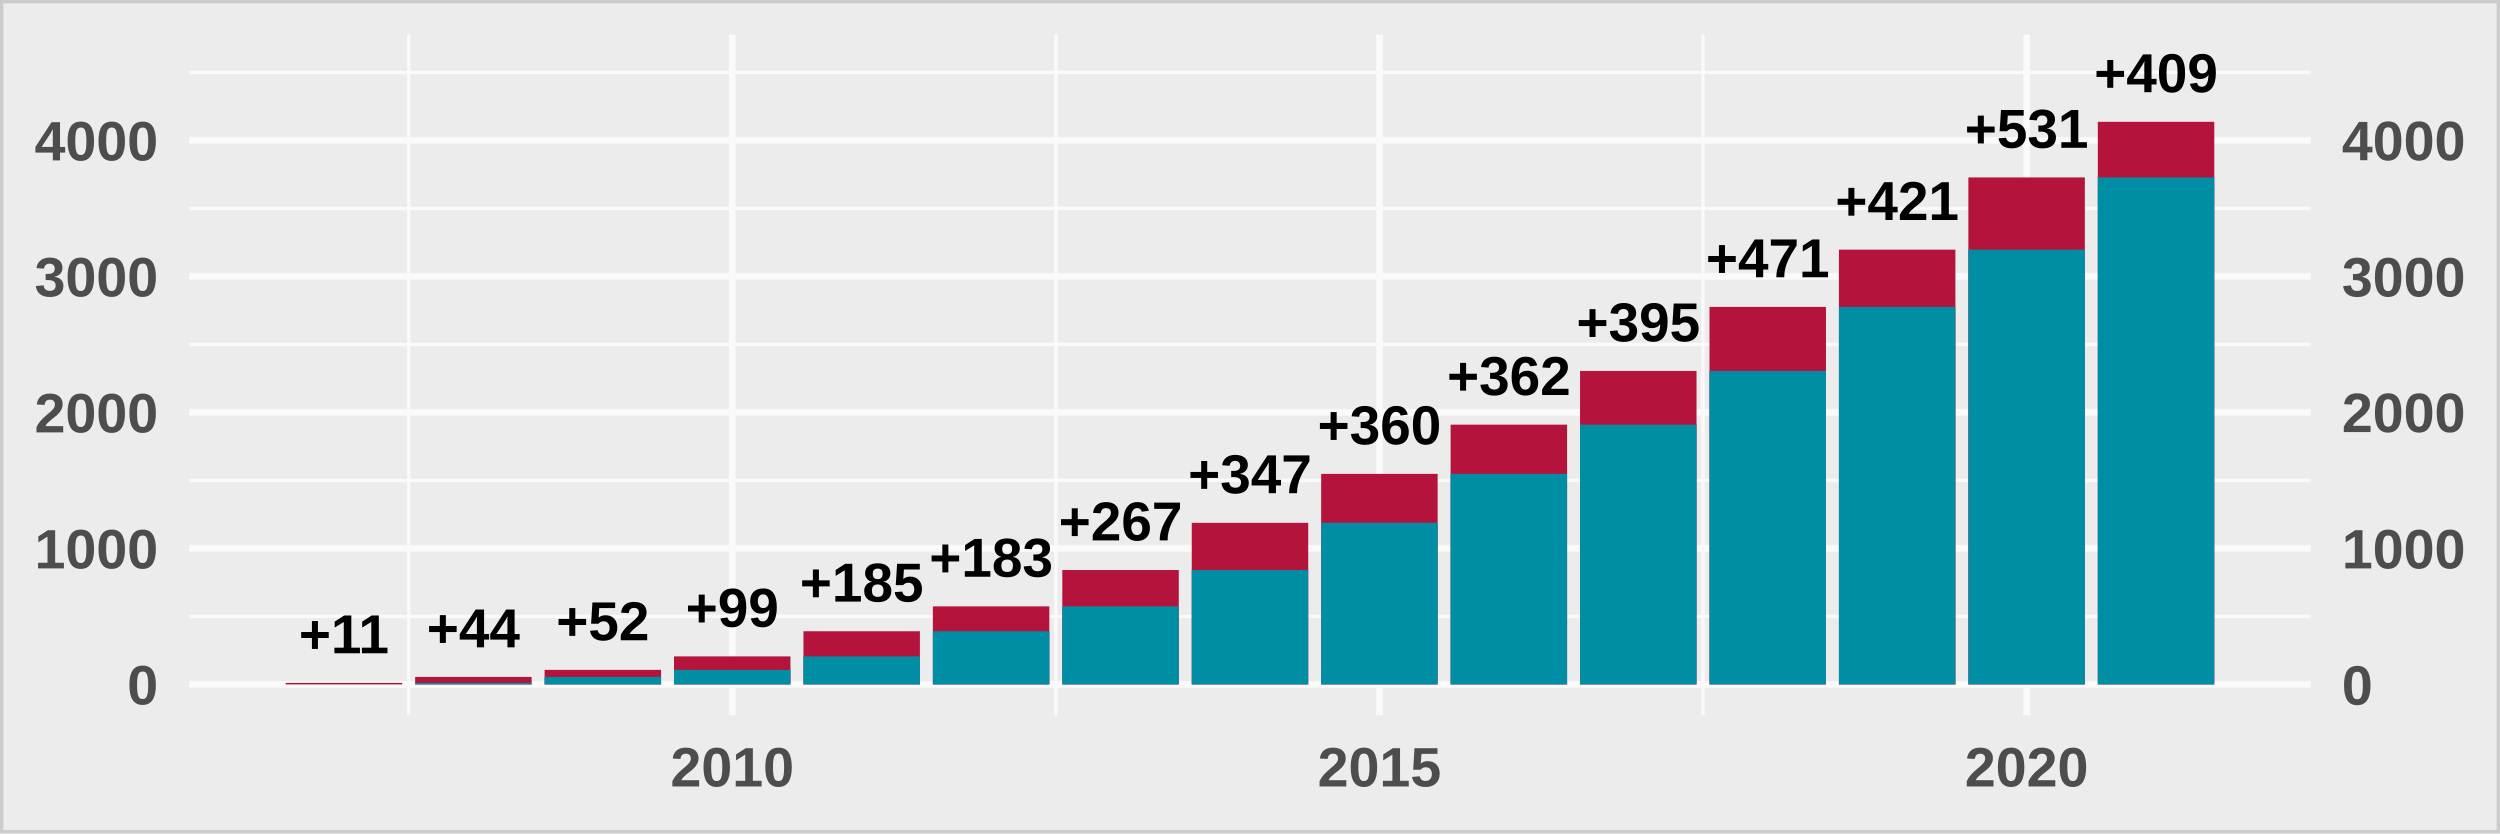
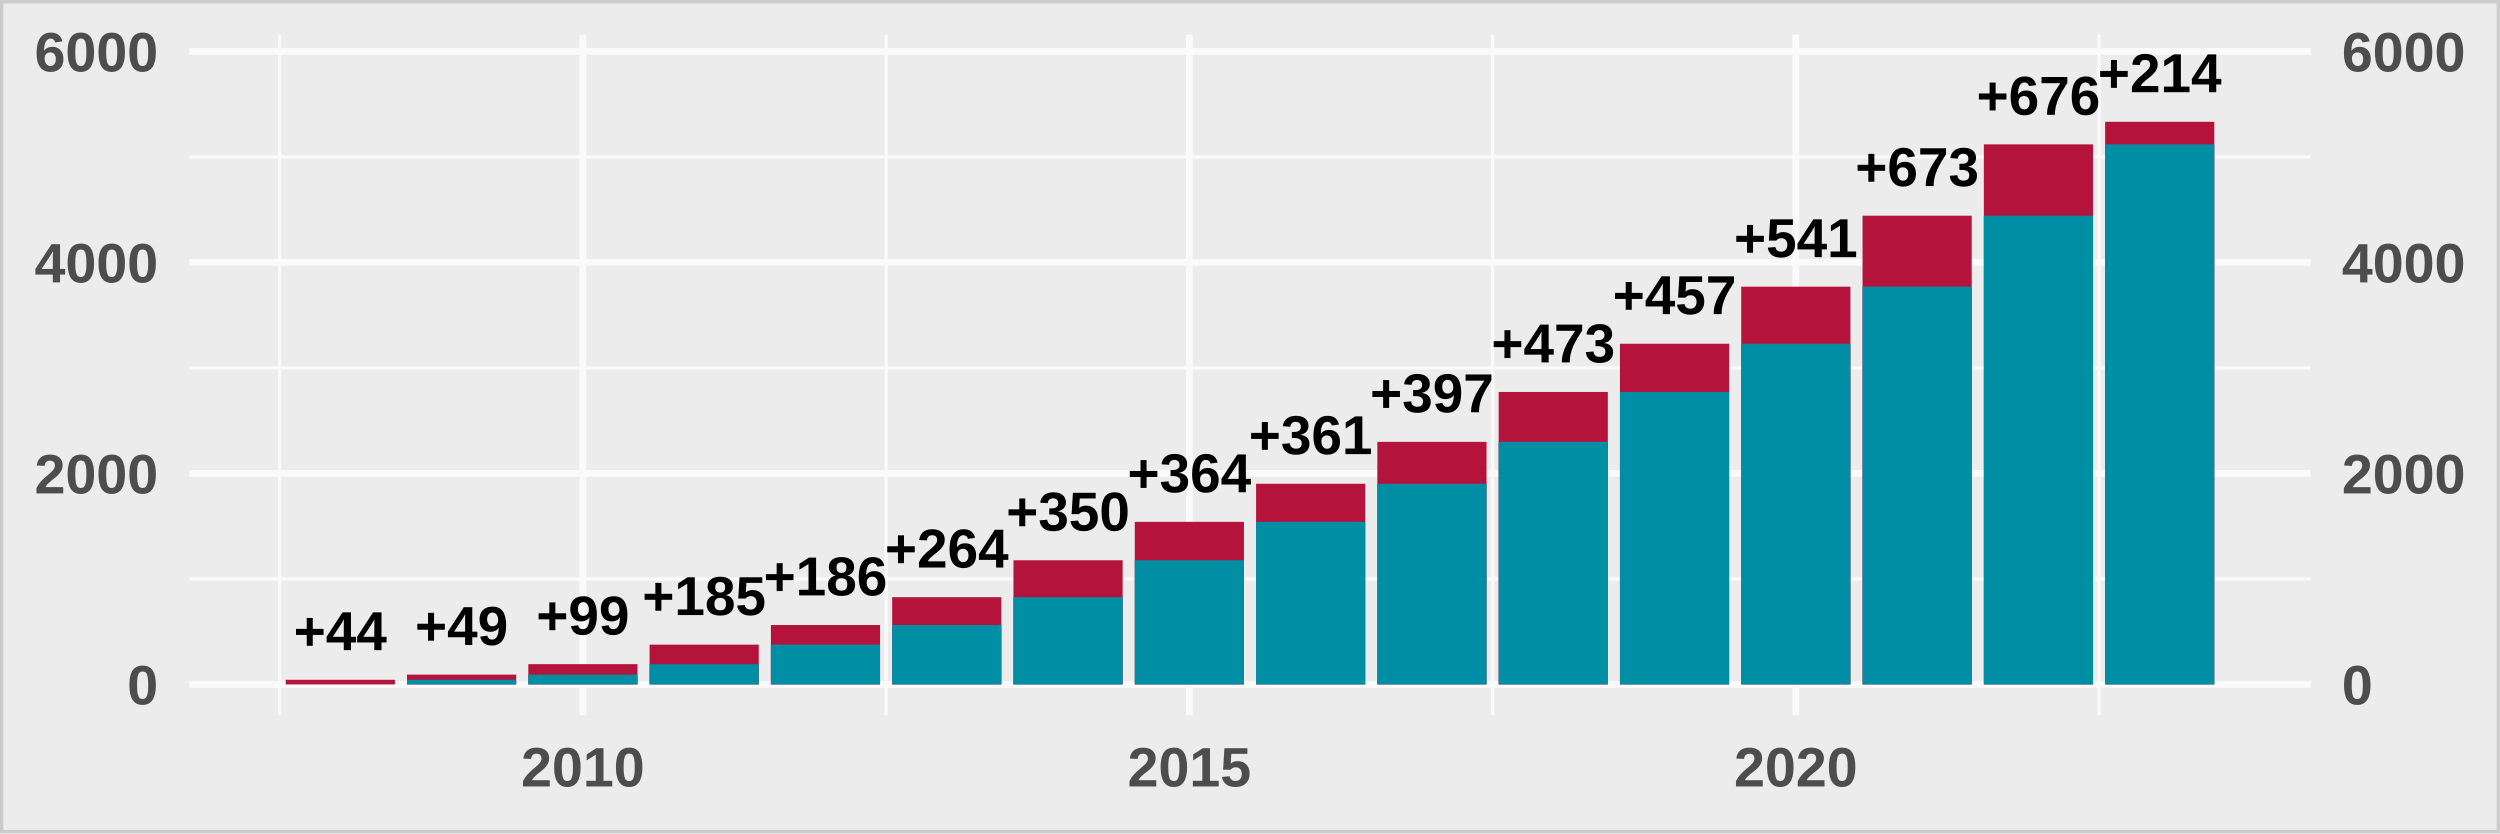
<svg xmlns="http://www.w3.org/2000/svg" class="svglite" width="648.00pt" height="216.00pt" viewBox="0 0 648.00 216.00">
  <defs>
    <style type="text/css">
    .svglite line, .svglite polyline, .svglite polygon, .svglite path, .svglite rect, .svglite circle {
      fill: none;
      stroke: #000000;
      stroke-linecap: round;
      stroke-linejoin: round;
      stroke-miterlimit: 10.00;
+     }
+     .svglite text {
+       white-space: pre;
    }
  </style>
  </defs>
  <rect width="100%" height="100%" style="stroke: none; fill: #FFFFFF;" />
  <defs>
    <clipPath id="cpMC4wMHw2NDguMDB8MC4wMHwyMTYuMDA=">
      <rect x="0.00" y="0.00" width="648.00" height="216.00" />
    </clipPath>
  </defs>
  <g clip-path="url(#cpMC4wMHw2NDguMDB8MC4wMHwyMTYuMDA=)">
    <rect x="0.00" y="0.00" width="648.00" height="216.00" style="stroke-width: 1.75; stroke: #CCCCCC; fill: #ECECEC;" />
  </g>
  <defs>
    <clipPath id="cpNDkuMDZ8NTk4Ljk0fDguOTd8MTg1LjQy">
      <rect x="49.06" y="8.97" width="549.88" height="176.45" />
    </clipPath>
  </defs>
  <g clip-path="url(#cpNDkuMDZ8NTk4Ljk0fDguOTd8MTg1LjQy)">
-     <polyline points="49.06,159.77 598.94,159.77 " style="stroke-width: 0.87; stroke: #FAFAFA; stroke-linecap: butt;" />
-     <polyline points="49.06,124.52 598.94,124.52 " style="stroke-width: 0.87; stroke: #FAFAFA; stroke-linecap: butt;" />
-     <polyline points="49.06,89.27 598.94,89.27 " style="stroke-width: 0.87; stroke: #FAFAFA; stroke-linecap: butt;" />
-     <polyline points="49.06,54.02 598.94,54.02 " style="stroke-width: 0.87; stroke: #FAFAFA; stroke-linecap: butt;" />
-     <polyline points="49.06,18.77 598.94,18.77 " style="stroke-width: 0.87; stroke: #FAFAFA; stroke-linecap: butt;" />
-     <polyline points="105.93,185.42 105.93,8.97 " style="stroke-width: 0.87; stroke: #FAFAFA; stroke-linecap: butt;" />
-     <polyline points="273.68,185.42 273.68,8.97 " style="stroke-width: 0.87; stroke: #FAFAFA; stroke-linecap: butt;" />
-     <polyline points="441.42,185.42 441.42,8.97 " style="stroke-width: 0.87; stroke: #FAFAFA; stroke-linecap: butt;" />
+     <polyline points="49.06,150.06 598.94,150.06 " style="stroke-width: 0.87; stroke: #FAFAFA; stroke-linecap: butt;" />
+     <polyline points="49.06,95.37 598.94,95.37 " style="stroke-width: 0.87; stroke: #FAFAFA; stroke-linecap: butt;" />
+     <polyline points="49.06,40.68 598.94,40.68 " style="stroke-width: 0.87; stroke: #FAFAFA; stroke-linecap: butt;" />
+     <polyline points="72.48,185.42 72.48,8.97 " style="stroke-width: 0.87; stroke: #FAFAFA; stroke-linecap: butt;" />
+     <polyline points="229.68,185.42 229.68,8.97 " style="stroke-width: 0.87; stroke: #FAFAFA; stroke-linecap: butt;" />
+     <polyline points="386.88,185.42 386.88,8.97 " style="stroke-width: 0.87; stroke: #FAFAFA; stroke-linecap: butt;" />
+     <polyline points="544.08,185.42 544.08,8.97 " style="stroke-width: 0.87; stroke: #FAFAFA; stroke-linecap: butt;" />
    <polyline points="49.06,177.40 598.94,177.40 " style="stroke-width: 1.75; stroke: #FAFAFA; stroke-linecap: butt;" />
-     <polyline points="49.06,142.15 598.94,142.15 " style="stroke-width: 1.75; stroke: #FAFAFA; stroke-linecap: butt;" />
-     <polyline points="49.06,106.90 598.94,106.90 " style="stroke-width: 1.75; stroke: #FAFAFA; stroke-linecap: butt;" />
-     <polyline points="49.06,71.65 598.94,71.65 " style="stroke-width: 1.75; stroke: #FAFAFA; stroke-linecap: butt;" />
-     <polyline points="49.06,36.40 598.94,36.40 " style="stroke-width: 1.75; stroke: #FAFAFA; stroke-linecap: butt;" />
-     <polyline points="189.80,185.42 189.80,8.97 " style="stroke-width: 1.75; stroke: #FAFAFA; stroke-linecap: butt;" />
-     <polyline points="357.55,185.42 357.55,8.97 " style="stroke-width: 1.75; stroke: #FAFAFA; stroke-linecap: butt;" />
-     <polyline points="525.30,185.42 525.30,8.97 " style="stroke-width: 1.75; stroke: #FAFAFA; stroke-linecap: butt;" />
-     <rect x="74.06" y="177.01" width="30.19" height="0.39" style="stroke-width: 1.07; stroke: none; stroke-linecap: square; stroke-linejoin: miter; fill: #B4133B;" />
-     <rect x="107.61" y="175.46" width="30.19" height="1.94" style="stroke-width: 1.07; stroke: none; stroke-linecap: square; stroke-linejoin: miter; fill: #B4133B;" />
-     <rect x="141.16" y="173.63" width="30.19" height="3.77" style="stroke-width: 1.07; stroke: none; stroke-linecap: square; stroke-linejoin: miter; fill: #B4133B;" />
-     <rect x="174.70" y="170.14" width="30.19" height="7.26" style="stroke-width: 1.07; stroke: none; stroke-linecap: square; stroke-linejoin: miter; fill: #B4133B;" />
-     <rect x="208.25" y="163.62" width="30.19" height="13.78" style="stroke-width: 1.07; stroke: none; stroke-linecap: square; stroke-linejoin: miter; fill: #B4133B;" />
-     <rect x="241.80" y="157.17" width="30.19" height="20.23" style="stroke-width: 1.07; stroke: none; stroke-linecap: square; stroke-linejoin: miter; fill: #B4133B;" />
-     <rect x="275.35" y="147.75" width="30.19" height="29.65" style="stroke-width: 1.07; stroke: none; stroke-linecap: square; stroke-linejoin: miter; fill: #B4133B;" />
-     <rect x="308.90" y="135.52" width="30.19" height="41.88" style="stroke-width: 1.07; stroke: none; stroke-linecap: square; stroke-linejoin: miter; fill: #B4133B;" />
-     <rect x="342.45" y="122.83" width="30.19" height="54.57" style="stroke-width: 1.07; stroke: none; stroke-linecap: square; stroke-linejoin: miter; fill: #B4133B;" />
-     <rect x="376.00" y="110.07" width="30.19" height="67.33" style="stroke-width: 1.07; stroke: none; stroke-linecap: square; stroke-linejoin: miter; fill: #B4133B;" />
-     <rect x="409.55" y="96.15" width="30.19" height="81.25" style="stroke-width: 1.07; stroke: none; stroke-linecap: square; stroke-linejoin: miter; fill: #B4133B;" />
-     <rect x="443.10" y="79.55" width="30.19" height="97.85" style="stroke-width: 1.07; stroke: none; stroke-linecap: square; stroke-linejoin: miter; fill: #B4133B;" />
-     <rect x="476.65" y="64.71" width="30.19" height="112.69" style="stroke-width: 1.07; stroke: none; stroke-linecap: square; stroke-linejoin: miter; fill: #B4133B;" />
-     <rect x="510.20" y="45.99" width="30.19" height="131.41" style="stroke-width: 1.07; stroke: none; stroke-linecap: square; stroke-linejoin: miter; fill: #B4133B;" />
-     <rect x="543.75" y="31.57" width="30.19" height="145.83" style="stroke-width: 1.07; stroke: none; stroke-linecap: square; stroke-linejoin: miter; fill: #B4133B;" />
-     <rect x="74.06" y="177.40" width="30.19" height="0.00" style="stroke-width: 1.07; stroke: none; stroke-linecap: square; stroke-linejoin: miter; fill: #008EA5;" />
-     <rect x="107.61" y="177.01" width="30.19" height="0.39" style="stroke-width: 1.07; stroke: none; stroke-linecap: square; stroke-linejoin: miter; fill: #008EA5;" />
-     <rect x="141.16" y="175.46" width="30.19" height="1.94" style="stroke-width: 1.07; stroke: none; stroke-linecap: square; stroke-linejoin: miter; fill: #008EA5;" />
-     <rect x="174.70" y="173.63" width="30.19" height="3.77" style="stroke-width: 1.07; stroke: none; stroke-linecap: square; stroke-linejoin: miter; fill: #008EA5;" />
-     <rect x="208.25" y="170.14" width="30.19" height="7.26" style="stroke-width: 1.07; stroke: none; stroke-linecap: square; stroke-linejoin: miter; fill: #008EA5;" />
-     <rect x="241.80" y="163.62" width="30.19" height="13.78" style="stroke-width: 1.07; stroke: none; stroke-linecap: square; stroke-linejoin: miter; fill: #008EA5;" />
-     <rect x="275.35" y="157.17" width="30.19" height="20.23" style="stroke-width: 1.07; stroke: none; stroke-linecap: square; stroke-linejoin: miter; fill: #008EA5;" />
-     <rect x="308.90" y="147.75" width="30.19" height="29.65" style="stroke-width: 1.07; stroke: none; stroke-linecap: square; stroke-linejoin: miter; fill: #008EA5;" />
-     <rect x="342.45" y="135.52" width="30.19" height="41.88" style="stroke-width: 1.07; stroke: none; stroke-linecap: square; stroke-linejoin: miter; fill: #008EA5;" />
-     <rect x="376.00" y="122.83" width="30.19" height="54.57" style="stroke-width: 1.07; stroke: none; stroke-linecap: square; stroke-linejoin: miter; fill: #008EA5;" />
-     <rect x="409.55" y="110.07" width="30.19" height="67.33" style="stroke-width: 1.07; stroke: none; stroke-linecap: square; stroke-linejoin: miter; fill: #008EA5;" />
-     <rect x="443.10" y="96.15" width="30.19" height="81.25" style="stroke-width: 1.07; stroke: none; stroke-linecap: square; stroke-linejoin: miter; fill: #008EA5;" />
-     <rect x="476.65" y="79.55" width="30.19" height="97.85" style="stroke-width: 1.07; stroke: none; stroke-linecap: square; stroke-linejoin: miter; fill: #008EA5;" />
-     <rect x="510.20" y="64.71" width="30.19" height="112.69" style="stroke-width: 1.07; stroke: none; stroke-linecap: square; stroke-linejoin: miter; fill: #008EA5;" />
-     <rect x="543.75" y="45.99" width="30.19" height="131.41" style="stroke-width: 1.07; stroke: none; stroke-linecap: square; stroke-linejoin: miter; fill: #008EA5;" />
-     <text x="89.15" y="169.33" text-anchor="middle" style="font-size: 14.23px; font-weight: bold; font-family: Arial;" textLength="24.11px" lengthAdjust="spacingAndGlyphs">+11</text>
-     <text x="122.70" y="167.78" text-anchor="middle" style="font-size: 14.23px; font-weight: bold; font-family: Arial;" textLength="24.11px" lengthAdjust="spacingAndGlyphs">+44</text>
-     <text x="156.25" y="165.95" text-anchor="middle" style="font-size: 14.23px; font-weight: bold; font-family: Arial;" textLength="24.11px" lengthAdjust="spacingAndGlyphs">+52</text>
-     <text x="189.80" y="162.46" text-anchor="middle" style="font-size: 14.23px; font-weight: bold; font-family: Arial;" textLength="24.11px" lengthAdjust="spacingAndGlyphs">+99</text>
-     <text x="223.35" y="155.94" text-anchor="middle" style="font-size: 14.23px; font-weight: bold; font-family: Arial;" textLength="32.02px" lengthAdjust="spacingAndGlyphs">+185</text>
-     <text x="256.90" y="149.49" text-anchor="middle" style="font-size: 14.23px; font-weight: bold; font-family: Arial;" textLength="32.02px" lengthAdjust="spacingAndGlyphs">+183</text>
-     <text x="290.45" y="140.08" text-anchor="middle" style="font-size: 14.23px; font-weight: bold; font-family: Arial;" textLength="32.02px" lengthAdjust="spacingAndGlyphs">+267</text>
-     <text x="324.00" y="127.84" text-anchor="middle" style="font-size: 14.23px; font-weight: bold; font-family: Arial;" textLength="32.02px" lengthAdjust="spacingAndGlyphs">+347</text>
-     <text x="357.55" y="115.15" text-anchor="middle" style="font-size: 14.23px; font-weight: bold; font-family: Arial;" textLength="32.02px" lengthAdjust="spacingAndGlyphs">+360</text>
-     <text x="391.10" y="102.39" text-anchor="middle" style="font-size: 14.23px; font-weight: bold; font-family: Arial;" textLength="32.02px" lengthAdjust="spacingAndGlyphs">+362</text>
-     <text x="424.65" y="88.47" text-anchor="middle" style="font-size: 14.23px; font-weight: bold; font-family: Arial;" textLength="32.02px" lengthAdjust="spacingAndGlyphs">+395</text>
-     <text x="458.20" y="71.87" text-anchor="middle" style="font-size: 14.23px; font-weight: bold; font-family: Arial;" textLength="32.02px" lengthAdjust="spacingAndGlyphs">+471</text>
-     <text x="491.75" y="57.03" text-anchor="middle" style="font-size: 14.23px; font-weight: bold; font-family: Arial;" textLength="32.02px" lengthAdjust="spacingAndGlyphs">+421</text>
-     <text x="525.30" y="38.31" text-anchor="middle" style="font-size: 14.23px; font-weight: bold; font-family: Arial;" textLength="32.02px" lengthAdjust="spacingAndGlyphs">+531</text>
-     <text x="558.85" y="23.89" text-anchor="middle" style="font-size: 14.23px; font-weight: bold; font-family: Arial;" textLength="32.02px" lengthAdjust="spacingAndGlyphs">+409</text>
+     <polyline points="49.06,122.71 598.94,122.71 " style="stroke-width: 1.75; stroke: #FAFAFA; stroke-linecap: butt;" />
+     <polyline points="49.06,68.02 598.94,68.02 " style="stroke-width: 1.75; stroke: #FAFAFA; stroke-linecap: butt;" />
+     <polyline points="49.06,13.33 598.94,13.33 " style="stroke-width: 1.75; stroke: #FAFAFA; stroke-linecap: butt;" />
+     <polyline points="151.08,185.42 151.08,8.97 " style="stroke-width: 1.75; stroke: #FAFAFA; stroke-linecap: butt;" />
+     <polyline points="308.28,185.42 308.28,8.97 " style="stroke-width: 1.75; stroke: #FAFAFA; stroke-linecap: butt;" />
+     <polyline points="465.48,185.42 465.48,8.97 " style="stroke-width: 1.75; stroke: #FAFAFA; stroke-linecap: butt;" />
+     <rect x="74.06" y="176.20" width="28.30" height="1.20" style="stroke-width: 1.07; stroke: none; stroke-linecap: butt; stroke-linejoin: miter; fill: #B4133B;" />
+     <rect x="105.50" y="174.86" width="28.30" height="2.54" style="stroke-width: 1.07; stroke: none; stroke-linecap: butt; stroke-linejoin: miter; fill: #B4133B;" />
+     <rect x="136.94" y="172.15" width="28.30" height="5.25" style="stroke-width: 1.07; stroke: none; stroke-linecap: butt; stroke-linejoin: miter; fill: #B4133B;" />
+     <rect x="168.37" y="167.09" width="28.30" height="10.31" style="stroke-width: 1.07; stroke: none; stroke-linecap: butt; stroke-linejoin: miter; fill: #B4133B;" />
+     <rect x="199.81" y="162.00" width="28.30" height="15.40" style="stroke-width: 1.07; stroke: none; stroke-linecap: butt; stroke-linejoin: miter; fill: #B4133B;" />
+     <rect x="231.25" y="154.79" width="28.30" height="22.61" style="stroke-width: 1.07; stroke: none; stroke-linecap: butt; stroke-linejoin: miter; fill: #B4133B;" />
+     <rect x="262.69" y="145.22" width="28.30" height="32.18" style="stroke-width: 1.07; stroke: none; stroke-linecap: butt; stroke-linejoin: miter; fill: #B4133B;" />
+     <rect x="294.13" y="135.26" width="28.30" height="42.14" style="stroke-width: 1.07; stroke: none; stroke-linecap: butt; stroke-linejoin: miter; fill: #B4133B;" />
+     <rect x="325.57" y="125.39" width="28.30" height="52.01" style="stroke-width: 1.07; stroke: none; stroke-linecap: butt; stroke-linejoin: miter; fill: #B4133B;" />
+     <rect x="357.01" y="114.53" width="28.30" height="62.87" style="stroke-width: 1.07; stroke: none; stroke-linecap: butt; stroke-linejoin: miter; fill: #B4133B;" />
+     <rect x="388.45" y="101.60" width="28.30" height="75.80" style="stroke-width: 1.07; stroke: none; stroke-linecap: butt; stroke-linejoin: miter; fill: #B4133B;" />
+     <rect x="419.89" y="89.10" width="28.30" height="88.30" style="stroke-width: 1.07; stroke: none; stroke-linecap: butt; stroke-linejoin: miter; fill: #B4133B;" />
+     <rect x="451.33" y="74.31" width="28.30" height="103.09" style="stroke-width: 1.07; stroke: none; stroke-linecap: butt; stroke-linejoin: miter; fill: #B4133B;" />
+     <rect x="482.77" y="55.91" width="28.30" height="121.49" style="stroke-width: 1.07; stroke: none; stroke-linecap: butt; stroke-linejoin: miter; fill: #B4133B;" />
+     <rect x="514.21" y="37.42" width="28.30" height="139.98" style="stroke-width: 1.07; stroke: none; stroke-linecap: butt; stroke-linejoin: miter; fill: #B4133B;" />
+     <rect x="545.65" y="31.57" width="28.30" height="145.83" style="stroke-width: 1.07; stroke: none; stroke-linecap: butt; stroke-linejoin: miter; fill: #B4133B;" />
+     <rect x="74.06" y="177.40" width="28.30" height="0.00" style="stroke-width: 1.07; stroke: none; stroke-linecap: butt; stroke-linejoin: miter; fill: #008EA5;" />
+     <rect x="105.50" y="176.20" width="28.30" height="1.20" style="stroke-width: 1.07; stroke: none; stroke-linecap: butt; stroke-linejoin: miter; fill: #008EA5;" />
+     <rect x="136.94" y="174.86" width="28.30" height="2.54" style="stroke-width: 1.07; stroke: none; stroke-linecap: butt; stroke-linejoin: miter; fill: #008EA5;" />
+     <rect x="168.37" y="172.15" width="28.30" height="5.25" style="stroke-width: 1.07; stroke: none; stroke-linecap: butt; stroke-linejoin: miter; fill: #008EA5;" />
+     <rect x="199.81" y="167.09" width="28.30" height="10.31" style="stroke-width: 1.07; stroke: none; stroke-linecap: butt; stroke-linejoin: miter; fill: #008EA5;" />
+     <rect x="231.25" y="162.00" width="28.30" height="15.40" style="stroke-width: 1.07; stroke: none; stroke-linecap: butt; stroke-linejoin: miter; fill: #008EA5;" />
+     <rect x="262.69" y="154.79" width="28.30" height="22.61" style="stroke-width: 1.07; stroke: none; stroke-linecap: butt; stroke-linejoin: miter; fill: #008EA5;" />
+     <rect x="294.13" y="145.22" width="28.30" height="32.18" style="stroke-width: 1.07; stroke: none; stroke-linecap: butt; stroke-linejoin: miter; fill: #008EA5;" />
+     <rect x="325.57" y="135.26" width="28.30" height="42.14" style="stroke-width: 1.07; stroke: none; stroke-linecap: butt; stroke-linejoin: miter; fill: #008EA5;" />
+     <rect x="357.01" y="125.39" width="28.30" height="52.01" style="stroke-width: 1.07; stroke: none; stroke-linecap: butt; stroke-linejoin: miter; fill: #008EA5;" />
+     <rect x="388.45" y="114.53" width="28.30" height="62.87" style="stroke-width: 1.07; stroke: none; stroke-linecap: butt; stroke-linejoin: miter; fill: #008EA5;" />
+     <rect x="419.89" y="101.60" width="28.30" height="75.80" style="stroke-width: 1.07; stroke: none; stroke-linecap: butt; stroke-linejoin: miter; fill: #008EA5;" />
+     <rect x="451.33" y="89.10" width="28.30" height="88.30" style="stroke-width: 1.07; stroke: none; stroke-linecap: butt; stroke-linejoin: miter; fill: #008EA5;" />
+     <rect x="482.77" y="74.31" width="28.30" height="103.09" style="stroke-width: 1.07; stroke: none; stroke-linecap: butt; stroke-linejoin: miter; fill: #008EA5;" />
+     <rect x="514.21" y="55.91" width="28.30" height="121.49" style="stroke-width: 1.07; stroke: none; stroke-linecap: butt; stroke-linejoin: miter; fill: #008EA5;" />
+     <rect x="545.65" y="37.42" width="28.30" height="139.98" style="stroke-width: 1.07; stroke: none; stroke-linecap: butt; stroke-linejoin: miter; fill: #008EA5;" />
+     <text x="88.20" y="168.52" text-anchor="middle" style="font-size: 14.23px; font-weight: bold; font-family: &quot;Arial&quot;;" textLength="24.11px" lengthAdjust="spacingAndGlyphs">+44</text>
+     <text x="119.64" y="167.18" text-anchor="middle" style="font-size: 14.23px; font-weight: bold; font-family: &quot;Arial&quot;;" textLength="24.11px" lengthAdjust="spacingAndGlyphs">+49</text>
+     <text x="151.08" y="164.48" text-anchor="middle" style="font-size: 14.23px; font-weight: bold; font-family: &quot;Arial&quot;;" textLength="24.11px" lengthAdjust="spacingAndGlyphs">+99</text>
+     <text x="182.52" y="159.42" text-anchor="middle" style="font-size: 14.23px; font-weight: bold; font-family: &quot;Arial&quot;;" textLength="32.02px" lengthAdjust="spacingAndGlyphs">+185</text>
+     <text x="213.96" y="154.33" text-anchor="middle" style="font-size: 14.23px; font-weight: bold; font-family: &quot;Arial&quot;;" textLength="32.02px" lengthAdjust="spacingAndGlyphs">+186</text>
+     <text x="245.40" y="147.11" text-anchor="middle" style="font-size: 14.23px; font-weight: bold; font-family: &quot;Arial&quot;;" textLength="32.02px" lengthAdjust="spacingAndGlyphs">+264</text>
+     <text x="276.84" y="137.54" text-anchor="middle" style="font-size: 14.23px; font-weight: bold; font-family: &quot;Arial&quot;;" textLength="32.02px" lengthAdjust="spacingAndGlyphs">+350</text>
+     <text x="308.28" y="127.59" text-anchor="middle" style="font-size: 14.23px; font-weight: bold; font-family: &quot;Arial&quot;;" textLength="32.02px" lengthAdjust="spacingAndGlyphs">+364</text>
+     <text x="339.72" y="117.72" text-anchor="middle" style="font-size: 14.23px; font-weight: bold; font-family: &quot;Arial&quot;;" textLength="32.02px" lengthAdjust="spacingAndGlyphs">+361</text>
+     <text x="371.16" y="106.86" text-anchor="middle" style="font-size: 14.23px; font-weight: bold; font-family: &quot;Arial&quot;;" textLength="32.02px" lengthAdjust="spacingAndGlyphs">+397</text>
+     <text x="402.60" y="93.93" text-anchor="middle" style="font-size: 14.23px; font-weight: bold; font-family: &quot;Arial&quot;;" textLength="32.02px" lengthAdjust="spacingAndGlyphs">+473</text>
+     <text x="434.04" y="81.43" text-anchor="middle" style="font-size: 14.23px; font-weight: bold; font-family: &quot;Arial&quot;;" textLength="32.02px" lengthAdjust="spacingAndGlyphs">+457</text>
+     <text x="465.48" y="66.64" text-anchor="middle" style="font-size: 14.23px; font-weight: bold; font-family: &quot;Arial&quot;;" textLength="32.02px" lengthAdjust="spacingAndGlyphs">+541</text>
+     <text x="496.92" y="48.23" text-anchor="middle" style="font-size: 14.23px; font-weight: bold; font-family: &quot;Arial&quot;;" textLength="32.02px" lengthAdjust="spacingAndGlyphs">+673</text>
+     <text x="528.36" y="29.75" text-anchor="middle" style="font-size: 14.23px; font-weight: bold; font-family: &quot;Arial&quot;;" textLength="32.02px" lengthAdjust="spacingAndGlyphs">+676</text>
+     <text x="559.80" y="23.90" text-anchor="middle" style="font-size: 14.23px; font-weight: bold; font-family: &quot;Arial&quot;;" textLength="32.02px" lengthAdjust="spacingAndGlyphs">+214</text>
  </g>
  <g clip-path="url(#cpMC4wMHw2NDguMDB8MC4wMHwyMTYuMDA=)">
-     <text x="40.99" y="182.58" text-anchor="end" style="font-size: 14.40px; font-weight: bold; fill: #4D4D4D; font-family: Arial;" textLength="8.01px" lengthAdjust="spacingAndGlyphs">0</text>
-     <text x="40.99" y="147.33" text-anchor="end" style="font-size: 14.40px; font-weight: bold; fill: #4D4D4D; font-family: Arial;" textLength="32.03px" lengthAdjust="spacingAndGlyphs">1000</text>
-     <text x="40.99" y="112.08" text-anchor="end" style="font-size: 14.40px; font-weight: bold; fill: #4D4D4D; font-family: Arial;" textLength="32.03px" lengthAdjust="spacingAndGlyphs">2000</text>
-     <text x="40.99" y="76.83" text-anchor="end" style="font-size: 14.40px; font-weight: bold; fill: #4D4D4D; font-family: Arial;" textLength="32.03px" lengthAdjust="spacingAndGlyphs">3000</text>
-     <text x="40.99" y="41.58" text-anchor="end" style="font-size: 14.40px; font-weight: bold; fill: #4D4D4D; font-family: Arial;" textLength="32.03px" lengthAdjust="spacingAndGlyphs">4000</text>
-     <text x="607.01" y="182.65" style="font-size: 14.40px; font-weight: bold; fill: #4D4D4D; font-family: Arial;" textLength="8.01px" lengthAdjust="spacingAndGlyphs">0</text>
-     <text x="607.01" y="147.33" style="font-size: 14.40px; font-weight: bold; fill: #4D4D4D; font-family: Arial;" textLength="32.03px" lengthAdjust="spacingAndGlyphs">1000</text>
-     <text x="607.01" y="112.00" style="font-size: 14.40px; font-weight: bold; fill: #4D4D4D; font-family: Arial;" textLength="32.03px" lengthAdjust="spacingAndGlyphs">2000</text>
-     <text x="607.01" y="76.85" style="font-size: 14.40px; font-weight: bold; fill: #4D4D4D; font-family: Arial;" textLength="32.03px" lengthAdjust="spacingAndGlyphs">3000</text>
-     <text x="607.01" y="41.52" style="font-size: 14.40px; font-weight: bold; fill: #4D4D4D; font-family: Arial;" textLength="32.03px" lengthAdjust="spacingAndGlyphs">4000</text>
-     <text x="189.80" y="203.85" text-anchor="middle" style="font-size: 14.40px; font-weight: bold; fill: #4D4D4D; font-family: Arial;" textLength="32.03px" lengthAdjust="spacingAndGlyphs">2010</text>
-     <text x="357.55" y="203.85" text-anchor="middle" style="font-size: 14.40px; font-weight: bold; fill: #4D4D4D; font-family: Arial;" textLength="32.03px" lengthAdjust="spacingAndGlyphs">2015</text>
-     <text x="525.30" y="203.85" text-anchor="middle" style="font-size: 14.40px; font-weight: bold; fill: #4D4D4D; font-family: Arial;" textLength="32.03px" lengthAdjust="spacingAndGlyphs">2020</text>
+     <text x="40.99" y="182.58" text-anchor="end" style="font-size: 14.40px; font-weight: bold;fill: #4D4D4D; font-family: &quot;Arial&quot;;" textLength="8.01px" lengthAdjust="spacingAndGlyphs">0</text>
+     <text x="40.99" y="127.89" text-anchor="end" style="font-size: 14.40px; font-weight: bold;fill: #4D4D4D; font-family: &quot;Arial&quot;;" textLength="32.03px" lengthAdjust="spacingAndGlyphs">2000</text>
+     <text x="40.99" y="73.20" text-anchor="end" style="font-size: 14.40px; font-weight: bold;fill: #4D4D4D; font-family: &quot;Arial&quot;;" textLength="32.03px" lengthAdjust="spacingAndGlyphs">4000</text>
+     <text x="40.99" y="18.51" text-anchor="end" style="font-size: 14.40px; font-weight: bold;fill: #4D4D4D; font-family: &quot;Arial&quot;;" textLength="32.03px" lengthAdjust="spacingAndGlyphs">6000</text>
+     <text x="607.01" y="182.58" style="font-size: 14.40px; font-weight: bold;fill: #4D4D4D; font-family: &quot;Arial&quot;;" textLength="8.01px" lengthAdjust="spacingAndGlyphs">0</text>
+     <text x="607.01" y="127.89" style="font-size: 14.40px; font-weight: bold;fill: #4D4D4D; font-family: &quot;Arial&quot;;" textLength="32.03px" lengthAdjust="spacingAndGlyphs">2000</text>
+     <text x="607.01" y="73.20" style="font-size: 14.40px; font-weight: bold;fill: #4D4D4D; font-family: &quot;Arial&quot;;" textLength="32.03px" lengthAdjust="spacingAndGlyphs">4000</text>
+     <text x="607.01" y="18.51" style="font-size: 14.40px; font-weight: bold;fill: #4D4D4D; font-family: &quot;Arial&quot;;" textLength="32.03px" lengthAdjust="spacingAndGlyphs">6000</text>
+     <text x="151.08" y="203.85" text-anchor="middle" style="font-size: 14.40px; font-weight: bold;fill: #4D4D4D; font-family: &quot;Arial&quot;;" textLength="32.03px" lengthAdjust="spacingAndGlyphs">2010</text>
+     <text x="308.28" y="203.85" text-anchor="middle" style="font-size: 14.40px; font-weight: bold;fill: #4D4D4D; font-family: &quot;Arial&quot;;" textLength="32.03px" lengthAdjust="spacingAndGlyphs">2015</text>
+     <text x="465.48" y="203.85" text-anchor="middle" style="font-size: 14.40px; font-weight: bold;fill: #4D4D4D; font-family: &quot;Arial&quot;;" textLength="32.03px" lengthAdjust="spacingAndGlyphs">2020</text>
  </g>
</svg>
